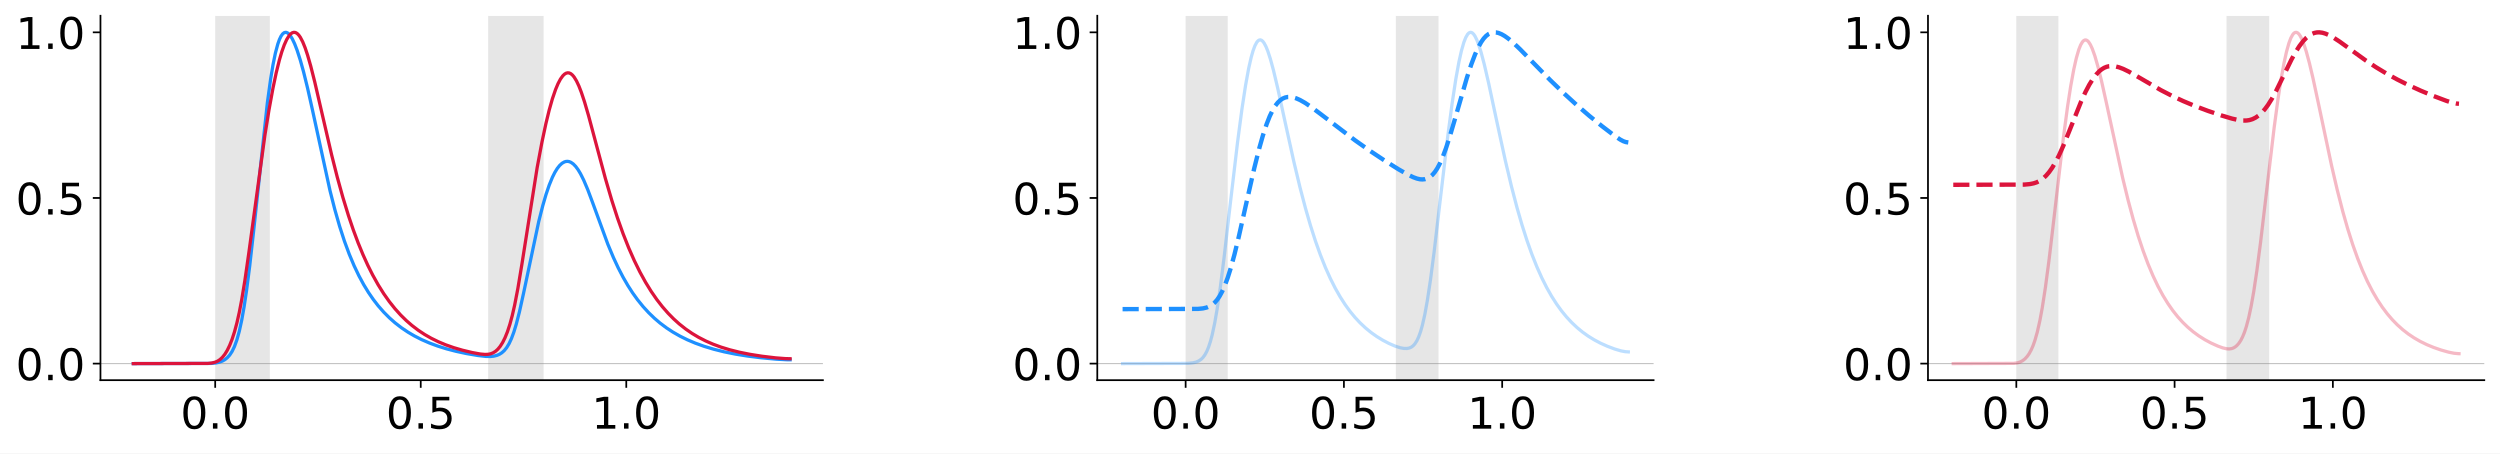
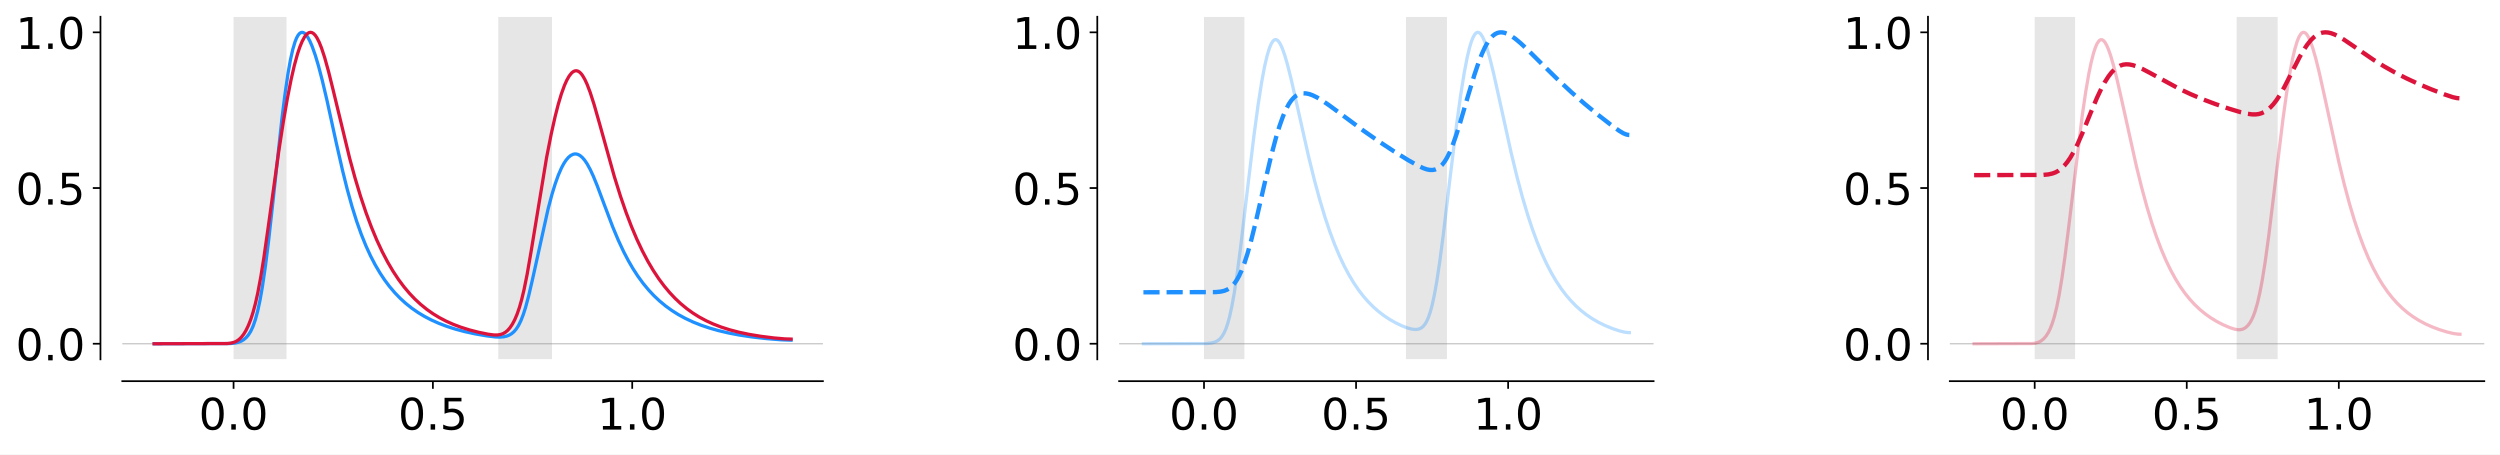
- <svg xmlns="http://www.w3.org/2000/svg" xmlns:xlink="http://www.w3.org/1999/xlink" width="1144.836pt" height="207.649pt" viewBox="0 0 1144.836 207.649" version="1.1">
+ <svg xmlns="http://www.w3.org/2000/svg" xmlns:xlink="http://www.w3.org/1999/xlink" width="1144.836pt" height="208.104pt" viewBox="0 0 1144.836 208.104" version="1.1">
  <defs>
    <style type="text/css">*{stroke-linejoin: round; stroke-linecap: butt}</style>
  </defs>
  <g id="figure_1">
    <g id="patch_1">
-       <path d="M 0 207.649  L 1144.836 207.649  L 1144.836 0  L 0 0  z " style="fill: #ffffff" />
+       <path d="M 0 208.104  L 1144.836 208.104  L 1144.836 0  L 0 0  z " style="fill: #ffffff" />
    </g>
    <g id="axes_1">
      <g id="patch_2">
-         <path d="M 46.006 174.093  L 376.836 174.093  L 376.836 7.213  L 46.006 7.213  z " style="fill: #ffffff" />
+         <path d="M 56.006 164.548  L 376.836 164.548  L 376.836 7.668  L 56.006 7.668  z " style="fill: #ffffff" />
      </g>
      <g id="patch_3">
-         <path d="M 98.546 174.093  L 98.546 7.213  L 123.548 7.213  L 123.548 174.093  z " clip-path="url(#p502b7d985c)" style="fill: #808080; opacity: 0.2" />
+         <path d="M 106.958 164.548  L 106.958 7.668  L 131.204 7.668  L 131.204 164.548  z " clip-path="url(#p8d3ec45b4a)" style="fill: #808080; opacity: 0.2" />
      </g>
      <g id="patch_4">
-         <path d="M 223.554 174.093  L 223.554 7.213  L 248.924 7.213  L 248.924 174.093  z " clip-path="url(#p502b7d985c)" style="fill: #808080; opacity: 0.2" />
+         <path d="M 228.188 164.548  L 228.188 7.668  L 252.79 7.668  L 252.79 164.548  z " clip-path="url(#p8d3ec45b4a)" style="fill: #808080; opacity: 0.2" />
      </g>
      <g id="matplotlib.axis_1">
        <g id="xtick_1">
          <g id="line2d_1">
            <defs>
-               <path id="mf6450ab12a" d="M 0 0  L 0 3.5  " style="stroke: #000000; stroke-width: 0.8" />
+               <path id="mb695e77aee" d="M 0 0  L 0 3.5  " style="stroke: #000000; stroke-width: 0.8" />
            </defs>
            <g>
-               <use xlink:href="#mf6450ab12a" x="98.546" y="174.093" style="stroke: #000000; stroke-width: 0.8" />
+               <use xlink:href="#mb695e77aee" x="106.958" y="174.548" style="stroke: #000000; stroke-width: 0.8" />
            </g>
          </g>
          <g id="text_1">
-             <g transform="translate(82.64328 196.2899)scale(0.2 -0.2)">
+             <g transform="translate(91.05515 196.7444)scale(0.2 -0.2)">
              <defs>
                <path id="DejaVuSans-30" d="M 2034 4250  Q 1547 4250 1301 3770  Q 1056 3291 1056 2328  Q 1056 1369 1301 889  Q 1547 409 2034 409  Q 2525 409 2770 889  Q 3016 1369 3016 2328  Q 3016 3291 2770 3770  Q 2525 4250 2034 4250  z M 2034 4750  Q 2819 4750 3233 4129  Q 3647 3509 3647 2328  Q 3647 1150 3233 529  Q 2819 -91 2034 -91  Q 1250 -91 836 529  Q 422 1150 422 2328  Q 422 3509 836 4129  Q 1250 4750 2034 4750  z " transform="scale(0.015625)" />
                <path id="DejaVuSans-2e" d="M 684 794  L 1344 794  L 1344 0  L 684 0  L 684 794  z " transform="scale(0.015625)" />
              </defs>
              <use xlink:href="#DejaVuSans-30" />
              <use xlink:href="#DejaVuSans-2e" x="63.623" />
              <use xlink:href="#DejaVuSans-30" x="95.41" />
            </g>
          </g>
        </g>
        <g id="xtick_2">
          <g id="line2d_2">
            <g>
-               <use xlink:href="#mf6450ab12a" x="192.67" y="174.093" style="stroke: #000000; stroke-width: 0.8" />
+               <use xlink:href="#mb695e77aee" x="198.237" y="174.548" style="stroke: #000000; stroke-width: 0.8" />
            </g>
          </g>
          <g id="text_2">
-             <g transform="translate(176.7669 196.2899)scale(0.2 -0.2)">
+             <g transform="translate(182.3337 196.7444)scale(0.2 -0.2)">
              <defs>
                <path id="DejaVuSans-35" d="M 691 4666  L 3169 4666  L 3169 4134  L 1269 4134  L 1269 2991  Q 1406 3038 1543 3061  Q 1681 3084 1819 3084  Q 2600 3084 3056 2656  Q 3513 2228 3513 1497  Q 3513 744 3044 326  Q 2575 -91 1722 -91  Q 1428 -91 1123 -41  Q 819 9 494 109  L 494 744  Q 775 591 1075 516  Q 1375 441 1709 441  Q 2250 441 2565 725  Q 2881 1009 2881 1497  Q 2881 1984 2565 2268  Q 2250 2553 1709 2553  Q 1456 2553 1204 2497  Q 953 2441 691 2322  L 691 4666  z " transform="scale(0.015625)" />
              </defs>
              <use xlink:href="#DejaVuSans-30" />
              <use xlink:href="#DejaVuSans-2e" x="63.623" />
              <use xlink:href="#DejaVuSans-35" x="95.41" />
            </g>
          </g>
        </g>
        <g id="xtick_3">
          <g id="line2d_3">
            <g>
-               <use xlink:href="#mf6450ab12a" x="286.794" y="174.093" style="stroke: #000000; stroke-width: 0.8" />
+               <use xlink:href="#mb695e77aee" x="289.515" y="174.548" style="stroke: #000000; stroke-width: 0.8" />
            </g>
          </g>
          <g id="text_3">
-             <g transform="translate(270.8905 196.2899)scale(0.2 -0.2)">
+             <g transform="translate(273.6123 196.7444)scale(0.2 -0.2)">
              <defs>
                <path id="DejaVuSans-31" d="M 794 531  L 1825 531  L 1825 4091  L 703 3866  L 703 4441  L 1819 4666  L 2450 4666  L 2450 531  L 3481 531  L 3481 0  L 794 0  L 794 531  z " transform="scale(0.015625)" />
              </defs>
              <use xlink:href="#DejaVuSans-31" />
              <use xlink:href="#DejaVuSans-2e" x="63.623" />
              <use xlink:href="#DejaVuSans-30" x="95.41" />
            </g>
          </g>
        </g>
      </g>
      <g id="matplotlib.axis_2">
        <g id="ytick_1">
          <g id="line2d_4">
            <defs>
-               <path id="mfef7086a8e" d="M 0 0  L -3.5 0  " style="stroke: #000000; stroke-width: 0.8" />
+               <path id="mb2b7f7487c" d="M 0 0  L -3.5 0  " style="stroke: #000000; stroke-width: 0.8" />
            </defs>
            <g>
-               <use xlink:href="#mfef7086a8e" x="46.006" y="166.508" style="stroke: #000000; stroke-width: 0.8" />
+               <use xlink:href="#mb2b7f7487c" x="46.006" y="157.417" style="stroke: #000000; stroke-width: 0.8" />
            </g>
          </g>
          <g id="text_4">
-             <g transform="translate(7.2 174.106)scale(0.2 -0.2)">
+             <g transform="translate(7.2 165.0151)scale(0.2 -0.2)">
              <use xlink:href="#DejaVuSans-30" />
              <use xlink:href="#DejaVuSans-2e" x="63.623" />
              <use xlink:href="#DejaVuSans-30" x="95.41" />
            </g>
          </g>
        </g>
        <g id="ytick_2">
          <g id="line2d_5">
            <g>
-               <use xlink:href="#mfef7086a8e" x="46.006" y="90.653" style="stroke: #000000; stroke-width: 0.8" />
+               <use xlink:href="#mb2b7f7487c" x="46.006" y="86.108" style="stroke: #000000; stroke-width: 0.8" />
            </g>
          </g>
          <g id="text_5">
-             <g transform="translate(7.2 98.25142)scale(0.2 -0.2)">
+             <g transform="translate(7.2 93.70597)scale(0.2 -0.2)">
              <use xlink:href="#DejaVuSans-30" />
              <use xlink:href="#DejaVuSans-2e" x="63.623" />
              <use xlink:href="#DejaVuSans-35" x="95.41" />
            </g>
          </g>
        </g>
        <g id="ytick_3">
          <g id="line2d_6">
            <g>
-               <use xlink:href="#mfef7086a8e" x="46.006" y="14.798" style="stroke: #000000; stroke-width: 0.8" />
+               <use xlink:href="#mb2b7f7487c" x="46.006" y="14.798" style="stroke: #000000; stroke-width: 0.8" />
            </g>
          </g>
          <g id="text_6">
            <g transform="translate(7.2 22.39688)scale(0.2 -0.2)">
              <use xlink:href="#DejaVuSans-31" />
              <use xlink:href="#DejaVuSans-2e" x="63.623" />
              <use xlink:href="#DejaVuSans-30" x="95.41" />
            </g>
          </g>
        </g>
      </g>
      <g id="line2d_7">
-         <path d="M 46.006 166.508  L 376.836 166.508  " clip-path="url(#p502b7d985c)" style="fill: none; stroke: #808080; stroke-opacity: 0.5; stroke-width: 0.5; stroke-linecap: square" />
+         <path d="M 56.006 157.417  L 376.836 157.417  " clip-path="url(#p8d3ec45b4a)" style="fill: none; stroke: #808080; stroke-opacity: 0.5; stroke-width: 0.5; stroke-linecap: square" />
      </g>
      <g id="line2d_8">
-         <path d="M 61.044 166.508  L 96.708 166.419  L 98.914 166.198  L 100.385 165.879  L 101.855 165.332  L 102.959 164.708  L 104.061 163.833  L 105.164 162.62  L 106.268 160.953  L 107.37 158.686  L 108.473 155.653  L 109.577 151.689  L 110.68 146.657  L 111.782 140.48  L 112.886 133.151  L 114.356 121.722  L 116.195 105.307  L 122.445 46.98  L 123.916 36.294  L 125.019 29.65  L 126.122 24.266  L 127.225 20.151  L 127.96 18.094  L 128.695 16.562  L 129.431 15.524  L 130.166 14.948  L 130.901 14.798  L 131.637 15.04  L 132.372 15.64  L 133.107 16.565  L 133.843 17.788  L 134.946 20.122  L 136.049 22.992  L 137.519 27.547  L 138.99 32.824  L 140.828 40.267  L 143.035 50.132  L 151.123 87.322  L 153.329 95.968  L 155.535 103.67  L 157.741 110.464  L 159.947 116.434  L 162.153 121.679  L 164.359 126.296  L 166.565 130.371  L 168.771 133.978  L 170.978 137.181  L 173.183 140.031  L 175.757 142.972  L 178.331 145.554  L 180.905 147.828  L 183.846 150.103  L 186.787 152.083  L 189.729 153.81  L 193.038 155.496  L 196.714 157.099  L 200.391 158.463  L 204.435 159.731  L 208.848 160.884  L 213.627 161.907  L 218.775 162.787  L 222.451 163.212  L 224.657 163.25  L 226.128 163.096  L 227.599 162.722  L 228.702 162.245  L 229.805 161.545  L 230.908 160.557  L 232.011 159.201  L 233.114 157.384  L 234.217 155.019  L 235.32 152.041  L 236.423 148.427  L 237.893 142.687  L 239.732 134.38  L 246.718 101.391  L 248.556 94.16  L 250.027 89.108  L 251.497 84.773  L 252.968 81.182  L 254.071 78.975  L 255.174 77.177  L 256.277 75.776  L 257.38 74.765  L 258.483 74.137  L 259.218 73.93  L 259.954 73.891  L 260.689 74.022  L 261.424 74.321  L 262.527 75.085  L 263.63 76.222  L 264.733 77.721  L 265.836 79.563  L 267.307 82.506  L 269.145 86.841  L 271.352 92.707  L 278.337 111.8  L 280.911 117.948  L 283.117 122.683  L 285.323 126.941  L 287.529 130.759  L 289.735 134.179  L 291.941 137.245  L 294.515 140.426  L 297.089 143.234  L 299.662 145.716  L 302.236 147.915  L 305.177 150.125  L 308.118 152.058  L 311.428 153.948  L 314.737 155.581  L 318.413 157.141  L 322.458 158.598  L 326.87 159.928  L 331.649 161.117  L 336.797 162.158  L 342.312 163.048  L 348.562 163.831  L 355.548 164.479  L 360.328 164.736  L 361.799 164.757  L 361.799 164.757  " clip-path="url(#p502b7d985c)" style="fill: none; stroke: #1e90ff; stroke-width: 1.5; stroke-linecap: square" />
+         <path d="M 70.589 157.417  L 105.532 157.316  L 107.671 157.08  L 109.098 156.748  L 110.524 156.186  L 111.594 155.551  L 112.663 154.662  L 113.733 153.429  L 114.803 151.736  L 115.872 149.438  L 116.942 146.377  L 118.012 142.406  L 119.081 137.412  L 120.151 131.341  L 121.577 121.609  L 123.003 110.222  L 125.143 90.95  L 129.065 54.689  L 130.491 43.224  L 131.917 33.483  L 132.987 27.492  L 134.057 22.696  L 135.126 19.095  L 135.839 17.335  L 136.552 16.06  L 137.266 15.242  L 137.979 14.847  L 138.692 14.843  L 139.405 15.196  L 140.118 15.874  L 140.831 16.849  L 141.901 18.811  L 142.971 21.306  L 144.397 25.355  L 145.823 30.117  L 147.606 36.909  L 149.745 46.006  L 154.024 65.577  L 156.876 78.128  L 159.016 86.708  L 161.155 94.422  L 163.294 101.262  L 165.434 107.287  L 167.573 112.583  L 169.712 117.243  L 171.852 121.352  L 173.991 124.986  L 176.13 128.208  L 178.27 131.072  L 180.766 134.023  L 183.261 136.61  L 185.757 138.886  L 188.61 141.16  L 191.462 143.134  L 194.315 144.855  L 197.524 146.531  L 201.089 148.123  L 204.655 149.474  L 208.577 150.73  L 212.856 151.869  L 217.491 152.879  L 222.839 153.807  L 226.761 154.287  L 228.901 154.369  L 230.683 154.227  L 232.11 153.894  L 233.179 153.466  L 234.249 152.834  L 235.319 151.937  L 236.388 150.701  L 237.458 149.04  L 238.528 146.871  L 239.597 144.134  L 240.667 140.806  L 242.093 135.51  L 243.876 127.828  L 251.007 95.611  L 252.79 88.94  L 254.216 84.286  L 255.642 80.3  L 257.069 77.008  L 258.138 74.991  L 259.208 73.356  L 260.278 72.095  L 261.347 71.2  L 262.417 70.668  L 263.13 70.514  L 263.843 70.521  L 264.556 70.688  L 265.626 71.24  L 266.696 72.148  L 267.765 73.403  L 268.835 74.991  L 270.261 77.584  L 271.688 80.652  L 273.47 85.002  L 276.679 93.586  L 280.601 103.941  L 283.097 109.91  L 285.593 115.262  L 287.733 119.362  L 289.872 123.041  L 292.011 126.34  L 294.507 129.761  L 297.003 132.776  L 299.499 135.437  L 301.995 137.789  L 304.847 140.15  L 307.7 142.209  L 310.552 144.009  L 313.761 145.768  L 317.327 147.443  L 320.892 148.871  L 324.814 150.203  L 329.093 151.418  L 333.729 152.504  L 338.72 153.452  L 344.425 154.308  L 350.843 155.044  L 357.618 155.602  L 361.896 155.765  L 362.253 155.767  L 362.253 155.767  " clip-path="url(#p8d3ec45b4a)" style="fill: none; stroke: #1e90ff; stroke-width: 1.5; stroke-linecap: square" />
      </g>
      <g id="line2d_9">
-         <path d="M 61.044 166.508  L 95.237 166.419  L 97.076 166.217  L 98.546 165.846  L 99.649 165.364  L 100.752 164.642  L 101.855 163.616  L 102.959 162.232  L 104.061 160.436  L 105.164 158.177  L 106.268 155.392  L 107.37 152.002  L 108.473 147.913  L 109.577 143.033  L 110.68 137.305  L 112.15 128.37  L 113.989 115.499  L 121.342 61.685  L 123.18 50.325  L 125.019 40.279  L 126.489 33.316  L 127.96 27.395  L 129.063 23.672  L 130.166 20.582  L 131.269 18.136  L 132.372 16.347  L 133.107 15.527  L 133.843 15.009  L 134.578 14.798  L 135.313 14.899  L 136.049 15.311  L 136.784 16.034  L 137.519 17.064  L 138.623 19.164  L 139.725 21.888  L 140.828 25.172  L 142.299 30.283  L 144.138 37.554  L 147.079 50.274  L 151.859 70.895  L 154.432 81.07  L 157.006 90.365  L 159.58 98.762  L 161.786 105.273  L 163.992 111.191  L 166.198 116.561  L 168.404 121.428  L 170.61 125.834  L 173.183 130.446  L 175.757 134.544  L 178.331 138.181  L 180.905 141.406  L 183.478 144.262  L 186.052 146.79  L 188.626 149.024  L 191.567 151.261  L 194.508 153.201  L 197.45 154.883  L 200.759 156.508  L 204.068 157.892  L 207.744 159.19  L 211.789 160.376  L 216.201 161.431  L 219.878 162.107  L 222.084 162.308  L 223.554 162.243  L 224.657 162.021  L 225.76 161.594  L 226.863 160.911  L 227.966 159.923  L 229.069 158.584  L 230.172 156.843  L 231.275 154.642  L 232.379 151.907  L 233.481 148.549  L 234.584 144.484  L 235.688 139.657  L 237.158 132.046  L 238.997 120.976  L 245.982 76.768  L 248.188 65.03  L 250.027 56.424  L 251.497 50.402  L 252.968 45.217  L 254.439 40.922  L 255.542 38.307  L 256.645 36.225  L 257.748 34.692  L 258.483 33.983  L 259.218 33.531  L 259.954 33.341  L 260.689 33.417  L 261.424 33.762  L 262.16 34.377  L 262.895 35.257  L 263.998 37.061  L 265.101 39.41  L 266.204 42.246  L 267.675 46.664  L 269.513 52.95  L 272.454 63.941  L 277.234 81.768  L 280.176 91.79  L 282.749 99.768  L 285.323 106.993  L 287.897 113.502  L 290.47 119.344  L 293.044 124.577  L 295.618 129.255  L 298.191 133.432  L 300.765 137.155  L 303.339 140.468  L 305.912 143.414  L 308.486 146.029  L 311.06 148.347  L 314.001 150.673  L 316.943 152.695  L 319.884 154.45  L 323.193 156.149  L 326.502 157.596  L 330.179 158.953  L 334.223 160.192  L 338.635 161.295  L 343.415 162.256  L 348.93 163.128  L 355.18 163.876  L 359.592 164.214  L 361.799 164.271  L 361.799 164.271  " clip-path="url(#p502b7d985c)" style="fill: none; stroke: #dc143c; stroke-width: 1.5; stroke-linecap: square" />
+         <path d="M 70.589 157.417  L 104.106 157.314  L 105.889 157.09  L 107.315 156.693  L 108.384 156.191  L 109.454 155.451  L 110.524 154.418  L 111.594 153.042  L 112.663 151.276  L 113.733 149.066  L 114.803 146.347  L 115.872 143.038  L 116.942 139.046  L 118.012 134.291  L 119.438 126.705  L 120.864 117.798  L 123.003 102.725  L 127.639 69.373  L 129.778 55.588  L 131.561 45.278  L 133.343 36.239  L 134.77 30.044  L 136.196 24.847  L 137.266 21.632  L 138.335 19.018  L 139.405 17.018  L 140.118 16.033  L 140.831 15.332  L 141.544 14.919  L 142.257 14.798  L 142.971 14.973  L 143.684 15.444  L 144.397 16.208  L 145.11 17.259  L 146.18 19.351  L 147.249 22.019  L 148.675 26.355  L 150.458 32.765  L 152.598 41.394  L 160.085 72.364  L 162.581 81.503  L 165.077 89.807  L 167.573 97.287  L 170.069 103.991  L 172.565 109.982  L 175.061 115.326  L 177.557 120.085  L 180.052 124.317  L 182.548 128.076  L 185.044 131.412  L 187.54 134.369  L 190.036 136.988  L 192.532 139.304  L 195.384 141.623  L 198.237 143.636  L 201.089 145.381  L 204.298 147.068  L 207.507 148.504  L 211.073 149.852  L 214.995 151.082  L 219.274 152.179  L 223.552 153.048  L 226.048 153.376  L 227.831 153.398  L 229.257 153.172  L 230.327 152.792  L 231.397 152.18  L 232.466 151.29  L 233.536 150.079  L 234.606 148.5  L 235.675 146.497  L 236.745 143.999  L 237.815 140.922  L 238.884 137.185  L 239.954 132.734  L 241.38 125.695  L 243.163 115.427  L 250.294 72.182  L 252.433 61.319  L 254.216 53.357  L 255.642 47.797  L 257.069 43.025  L 258.495 39.089  L 259.565 36.707  L 260.634 34.83  L 261.704 33.473  L 262.417 32.866  L 263.13 32.504  L 263.843 32.391  L 264.556 32.532  L 265.27 32.927  L 265.983 33.575  L 266.696 34.473  L 267.765 36.269  L 268.835 38.566  L 270.261 42.305  L 272.044 47.835  L 274.54 56.568  L 281.315 80.829  L 284.167 89.944  L 286.663 97.175  L 289.159 103.714  L 291.655 109.599  L 294.151 114.881  L 296.646 119.609  L 299.142 123.834  L 301.638 127.604  L 304.134 130.962  L 306.63 133.95  L 309.126 136.603  L 311.622 138.958  L 314.474 141.321  L 317.327 143.377  L 320.179 145.163  L 323.388 146.891  L 326.597 148.364  L 330.163 149.745  L 334.085 151.006  L 338.364 152.128  L 342.999 153.106  L 348.347 153.992  L 354.409 154.756  L 359.4 155.188  L 362.253 155.278  L 362.253 155.278  " clip-path="url(#p8d3ec45b4a)" style="fill: none; stroke: #dc143c; stroke-width: 1.5; stroke-linecap: square" />
      </g>
      <g id="patch_5">
-         <path d="M 46.006 174.093  L 46.006 7.213  " style="fill: none; stroke: #000000; stroke-width: 0.8; stroke-linejoin: miter; stroke-linecap: square" />
+         <path d="M 46.006 164.548  L 46.006 7.668  " style="fill: none; stroke: #000000; stroke-width: 0.8; stroke-linejoin: miter; stroke-linecap: square" />
      </g>
      <g id="patch_6">
-         <path d="M 46.006 174.093  L 376.836 174.093  " style="fill: none; stroke: #000000; stroke-width: 0.8; stroke-linejoin: miter; stroke-linecap: square" />
+         <path d="M 56.006 174.548  L 376.836 174.548  " style="fill: none; stroke: #000000; stroke-width: 0.8; stroke-linejoin: miter; stroke-linecap: square" />
      </g>
    </g>
    <g id="axes_2">
      <g id="patch_7">
-         <path d="M 502.486 174.093  L 757.236 174.093  L 757.236 7.213  L 502.486 7.213  z " style="fill: #ffffff" />
+         <path d="M 512.486 164.548  L 757.236 164.548  L 757.236 7.668  L 512.486 7.668  z " style="fill: #ffffff" />
      </g>
      <g id="patch_8">
-         <path d="M 542.944 174.093  L 542.944 7.213  L 562.196 7.213  L 562.196 174.093  z " clip-path="url(#p69d26acf67)" style="fill: #808080; opacity: 0.2" />
+         <path d="M 551.356 164.548  L 551.356 7.668  L 569.852 7.668  L 569.852 164.548  z " clip-path="url(#p7a1808de73)" style="fill: #808080; opacity: 0.2" />
      </g>
      <g id="patch_9">
-         <path d="M 639.204 174.093  L 639.204 7.213  L 658.739 7.213  L 658.739 174.093  z " clip-path="url(#p69d26acf67)" style="fill: #808080; opacity: 0.2" />
+         <path d="M 643.837 164.548  L 643.837 7.668  L 662.606 7.668  L 662.606 164.548  z " clip-path="url(#p7a1808de73)" style="fill: #808080; opacity: 0.2" />
      </g>
      <g id="matplotlib.axis_3">
        <g id="xtick_4">
          <g id="line2d_10">
            <g>
-               <use xlink:href="#mf6450ab12a" x="542.944" y="174.093" style="stroke: #000000; stroke-width: 0.8" />
+               <use xlink:href="#mb695e77aee" x="551.356" y="174.548" style="stroke: #000000; stroke-width: 0.8" />
            </g>
          </g>
          <g id="text_7">
-             <g transform="translate(527.0408 196.2899)scale(0.2 -0.2)">
+             <g transform="translate(535.4526 196.7444)scale(0.2 -0.2)">
              <use xlink:href="#DejaVuSans-30" />
              <use xlink:href="#DejaVuSans-2e" x="63.623" />
              <use xlink:href="#DejaVuSans-30" x="95.41" />
            </g>
          </g>
        </g>
        <g id="xtick_5">
          <g id="line2d_11">
            <g>
-               <use xlink:href="#mf6450ab12a" x="615.422" y="174.093" style="stroke: #000000; stroke-width: 0.8" />
+               <use xlink:href="#mb695e77aee" x="620.989" y="174.548" style="stroke: #000000; stroke-width: 0.8" />
            </g>
          </g>
          <g id="text_8">
-             <g transform="translate(599.5191 196.2899)scale(0.2 -0.2)">
+             <g transform="translate(605.0859 196.7444)scale(0.2 -0.2)">
              <use xlink:href="#DejaVuSans-30" />
              <use xlink:href="#DejaVuSans-2e" x="63.623" />
              <use xlink:href="#DejaVuSans-35" x="95.41" />
            </g>
          </g>
        </g>
        <g id="xtick_6">
          <g id="line2d_12">
            <g>
-               <use xlink:href="#mf6450ab12a" x="687.9" y="174.093" style="stroke: #000000; stroke-width: 0.8" />
+               <use xlink:href="#mb695e77aee" x="690.622" y="174.548" style="stroke: #000000; stroke-width: 0.8" />
            </g>
          </g>
          <g id="text_9">
-             <g transform="translate(671.9974 196.2899)scale(0.2 -0.2)">
+             <g transform="translate(674.7191 196.7444)scale(0.2 -0.2)">
              <use xlink:href="#DejaVuSans-31" />
              <use xlink:href="#DejaVuSans-2e" x="63.623" />
              <use xlink:href="#DejaVuSans-30" x="95.41" />
            </g>
          </g>
        </g>
      </g>
      <g id="matplotlib.axis_4">
        <g id="ytick_4">
          <g id="line2d_13">
            <g>
-               <use xlink:href="#mfef7086a8e" x="502.486" y="166.508" style="stroke: #000000; stroke-width: 0.8" />
+               <use xlink:href="#mb2b7f7487c" x="502.486" y="157.417" style="stroke: #000000; stroke-width: 0.8" />
            </g>
          </g>
          <g id="text_10">
-             <g transform="translate(463.68 174.106)scale(0.2 -0.2)">
+             <g transform="translate(463.68 165.0151)scale(0.2 -0.2)">
              <use xlink:href="#DejaVuSans-30" />
              <use xlink:href="#DejaVuSans-2e" x="63.623" />
              <use xlink:href="#DejaVuSans-30" x="95.41" />
            </g>
          </g>
        </g>
        <g id="ytick_5">
          <g id="line2d_14">
            <g>
-               <use xlink:href="#mfef7086a8e" x="502.486" y="90.653" style="stroke: #000000; stroke-width: 0.8" />
+               <use xlink:href="#mb2b7f7487c" x="502.486" y="86.108" style="stroke: #000000; stroke-width: 0.8" />
            </g>
          </g>
          <g id="text_11">
-             <g transform="translate(463.68 98.25142)scale(0.2 -0.2)">
+             <g transform="translate(463.68 93.70597)scale(0.2 -0.2)">
              <use xlink:href="#DejaVuSans-30" />
              <use xlink:href="#DejaVuSans-2e" x="63.623" />
              <use xlink:href="#DejaVuSans-35" x="95.41" />
            </g>
          </g>
        </g>
        <g id="ytick_6">
          <g id="line2d_15">
            <g>
-               <use xlink:href="#mfef7086a8e" x="502.486" y="14.798" style="stroke: #000000; stroke-width: 0.8" />
+               <use xlink:href="#mb2b7f7487c" x="502.486" y="14.798" style="stroke: #000000; stroke-width: 0.8" />
            </g>
          </g>
          <g id="text_12">
            <g transform="translate(463.68 22.39688)scale(0.2 -0.2)">
              <use xlink:href="#DejaVuSans-31" />
              <use xlink:href="#DejaVuSans-2e" x="63.623" />
              <use xlink:href="#DejaVuSans-30" x="95.41" />
            </g>
          </g>
        </g>
      </g>
      <g id="line2d_16">
-         <path d="M 502.486 166.508  L 757.236 166.508  " clip-path="url(#p69d26acf67)" style="fill: none; stroke: #808080; stroke-opacity: 0.5; stroke-width: 0.5; stroke-linecap: square" />
+         <path d="M 512.486 157.417  L 757.236 157.417  " clip-path="url(#p7a1808de73)" style="fill: none; stroke: #808080; stroke-opacity: 0.5; stroke-width: 0.5; stroke-linecap: square" />
      </g>
      <g id="line2d_17">
-         <path d="M 514.066 166.508  L 544.076 166.404  L 546.341 166.144  L 547.757 165.79  L 548.889 165.311  L 550.022 164.552  L 550.871 163.717  L 551.721 162.572  L 552.57 161.036  L 553.419 159.023  L 554.269 156.453  L 555.118 153.257  L 556.25 147.95  L 557.383 141.437  L 558.799 131.75  L 560.497 118.372  L 563.612 91.452  L 566.726 65.07  L 568.708 50.071  L 570.406 38.963  L 571.822 31.261  L 572.954 26.282  L 573.804 23.3  L 574.653 20.997  L 575.502 19.391  L 576.069 18.709  L 576.635 18.336  L 577.201 18.264  L 577.767 18.485  L 578.334 18.987  L 578.9 19.754  L 579.749 21.365  L 580.599 23.472  L 581.731 26.942  L 583.147 32.123  L 585.129 40.457  L 588.526 56.052  L 592.49 74.021  L 595.321 85.846  L 597.869 95.537  L 600.134 103.349  L 602.399 110.414  L 604.664 116.763  L 606.929 122.439  L 609.194 127.497  L 611.459 131.989  L 613.723 135.972  L 615.988 139.496  L 618.253 142.612  L 620.518 145.364  L 622.783 147.794  L 625.331 150.189  L 627.879 152.27  L 630.428 154.079  L 633.259 155.812  L 636.09 157.292  L 638.921 158.516  L 641.186 159.244  L 642.885 159.559  L 644.3 159.581  L 645.433 159.351  L 646.282 158.968  L 647.131 158.338  L 647.981 157.391  L 648.83 156.048  L 649.679 154.226  L 650.529 151.847  L 651.378 148.846  L 652.511 143.806  L 653.643 137.56  L 655.059 128.192  L 656.757 115.142  L 659.589 91.075  L 662.986 62.4  L 664.968 47.407  L 666.667 36.24  L 668.082 28.441  L 669.215 23.353  L 670.347 19.396  L 671.197 17.216  L 672.046 15.73  L 672.612 15.128  L 673.178 14.833  L 673.745 14.838  L 674.311 15.136  L 674.877 15.712  L 675.443 16.553  L 676.293 18.271  L 677.142 20.484  L 678.275 24.087  L 679.69 29.428  L 681.672 37.972  L 685.352 55.231  L 689.316 73.434  L 692.147 85.355  L 694.695 95.103  L 696.96 102.952  L 699.225 110.044  L 701.49 116.414  L 703.755 122.109  L 706.02 127.183  L 708.285 131.691  L 710.55 135.688  L 712.815 139.226  L 715.08 142.356  L 717.345 145.122  L 719.61 147.566  L 722.158 149.975  L 724.706 152.071  L 727.254 153.894  L 730.085 155.643  L 732.916 157.143  L 736.031 158.548  L 739.428 159.828  L 742.259 160.671  L 744.241 161.046  L 745.657 161.144  L 745.657 161.144  " clip-path="url(#p69d26acf67)" style="fill: none; stroke: #1e90ff; stroke-opacity: 0.3; stroke-width: 1.5; stroke-linecap: square" />
+         <path d="M 523.611 157.417  L 552.444 157.322  L 554.62 157.085  L 555.98 156.759  L 557.068 156.317  L 558.156 155.615  L 558.972 154.84  L 559.788 153.776  L 560.604 152.347  L 561.42 150.472  L 562.236 148.076  L 563.052 145.093  L 564.14 140.134  L 565.228 134.041  L 566.588 124.964  L 568.22 112.409  L 571.212 87.102  L 574.204 62.278  L 576.108 48.158  L 577.74 37.695  L 579.1 30.435  L 580.188 25.737  L 581.276 22.122  L 582.092 20.159  L 582.908 18.854  L 583.452 18.349  L 583.996 18.132  L 584.54 18.195  L 585.084 18.527  L 585.628 19.118  L 586.444 20.452  L 587.26 22.276  L 588.348 25.362  L 589.708 30.067  L 591.34 36.601  L 594.061 48.631  L 599.229 71.614  L 601.949 82.622  L 604.397 91.625  L 606.845 99.729  L 609.021 106.191  L 611.197 111.99  L 613.373 117.171  L 615.549 121.782  L 617.725 125.877  L 619.901 129.505  L 622.077 132.716  L 624.253 135.554  L 626.429 138.062  L 628.877 140.534  L 631.325 142.683  L 633.773 144.552  L 636.493 146.343  L 639.213 147.877  L 641.933 149.179  L 644.381 150.129  L 646.285 150.656  L 647.917 150.874  L 649.005 150.832  L 650.093 150.557  L 650.91 150.135  L 651.726 149.463  L 652.541 148.47  L 653.358 147.08  L 654.174 145.217  L 654.99 142.812  L 655.806 139.807  L 656.894 134.812  L 657.982 128.692  L 659.342 119.616  L 660.974 107.12  L 663.966 82.047  L 666.958 57.568  L 668.862 43.705  L 670.494 33.473  L 671.854 26.41  L 672.942 21.868  L 673.758 19.169  L 674.574 17.106  L 675.39 15.696  L 675.934 15.121  L 676.478 14.835  L 677.022 14.832  L 677.566 15.104  L 678.11 15.638  L 678.926 16.902  L 679.742 18.671  L 680.83 21.711  L 682.19 26.402  L 683.822 32.977  L 686.27 43.927  L 691.982 69.856  L 694.702 81.058  L 697.15 90.216  L 699.598 98.461  L 701.774 105.037  L 703.95 110.94  L 706.126 116.214  L 708.303 120.912  L 710.479 125.085  L 712.655 128.784  L 714.831 132.06  L 717.007 134.958  L 719.183 137.519  L 721.631 140.046  L 724.079 142.245  L 726.527 144.158  L 729.247 145.994  L 731.967 147.569  L 734.959 149.043  L 738.223 150.394  L 741.487 151.5  L 743.935 152.098  L 745.567 152.296  L 746.111 152.314  L 746.111 152.314  " clip-path="url(#p7a1808de73)" style="fill: none; stroke: #1e90ff; stroke-opacity: 0.3; stroke-width: 1.5; stroke-linecap: square" />
      </g>
      <g id="line2d_18">
-         <path d="M 514.066 141.562  L 548.606 141.455  L 550.871 141.225  L 552.57 140.828  L 553.986 140.239  L 555.118 139.53  L 556.25 138.553  L 557.383 137.258  L 558.515 135.597  L 559.648 133.526  L 560.78 131.012  L 562.196 127.222  L 563.612 122.728  L 565.31 116.507  L 567.292 108.36  L 570.689 93.219  L 574.37 77.008  L 576.635 67.997  L 578.334 62.011  L 580.032 56.844  L 581.448 53.242  L 582.864 50.315  L 583.996 48.452  L 585.129 46.991  L 586.261 45.898  L 587.394 45.133  L 588.526 44.653  L 589.658 44.42  L 590.791 44.396  L 592.207 44.611  L 593.622 45.046  L 595.321 45.796  L 597.586 47.079  L 600.417 48.981  L 604.664 52.153  L 620.518 64.246  L 627.313 69.045  L 634.108 73.567  L 640.337 77.462  L 644.583 79.895  L 647.131 81.137  L 648.83 81.766  L 650.246 82.088  L 651.378 82.166  L 652.511 82.048  L 653.643 81.695  L 654.776 81.067  L 655.908 80.121  L 657.041 78.811  L 658.173 77.103  L 659.305 74.979  L 660.721 71.751  L 662.137 67.943  L 663.835 62.749  L 666.383 54.112  L 671.763 35.53  L 673.745 29.518  L 675.443 25.032  L 676.859 21.869  L 678.275 19.292  L 679.407 17.672  L 680.539 16.44  L 681.672 15.574  L 682.804 15.045  L 683.937 14.814  L 685.069 14.843  L 686.202 15.094  L 687.617 15.669  L 689.033 16.478  L 690.732 17.689  L 692.997 19.598  L 696.111 22.566  L 701.49 28.087  L 709.984 36.771  L 715.929 42.518  L 721.875 47.947  L 727.82 53.066  L 733.766 57.891  L 739.428 62.206  L 741.976 63.928  L 743.392 64.672  L 744.524 65.066  L 745.657 65.226  L 745.657 65.226  " clip-path="url(#p69d26acf67)" style="fill: none; stroke-dasharray: 7.4,3.2; stroke-dashoffset: 0; stroke: #1e90ff; stroke-width: 2" />
+         <path d="M 523.611 133.853  L 556.796 133.755  L 558.972 133.544  L 560.604 133.177  L 561.964 132.631  L 563.052 131.973  L 564.14 131.065  L 565.228 129.861  L 566.316 128.314  L 567.404 126.386  L 568.492 124.044  L 569.852 120.513  L 571.212 116.324  L 572.844 110.524  L 575.02 101.786  L 578.828 85.203  L 582.092 71.423  L 584.268 63.222  L 585.9 57.838  L 587.532 53.25  L 588.892 50.098  L 590.252 47.573  L 591.34 45.988  L 592.429 44.762  L 593.516 43.86  L 594.605 43.245  L 595.692 42.878  L 596.781 42.725  L 598.141 42.784  L 599.501 43.071  L 601.133 43.653  L 603.037 44.579  L 605.485 46.04  L 608.749 48.274  L 614.461 52.504  L 624.525 59.938  L 631.597 64.87  L 638.397 69.344  L 644.925 73.375  L 649.277 75.824  L 651.726 76.978  L 653.358 77.546  L 654.718 77.818  L 656.078 77.841  L 657.166 77.636  L 658.254 77.194  L 659.342 76.475  L 660.43 75.438  L 661.518 74.045  L 662.606 72.271  L 663.694 70.109  L 665.054 66.888  L 666.686 62.359  L 668.59 56.385  L 672.126 44.352  L 675.118 34.457  L 677.022 28.817  L 678.654 24.599  L 680.014 21.616  L 681.374 19.177  L 682.462 17.634  L 683.55 16.451  L 684.638 15.609  L 685.726 15.081  L 686.814 14.83  L 687.902 14.823  L 688.99 15.024  L 690.35 15.519  L 691.982 16.402  L 693.886 17.731  L 696.334 19.768  L 699.598 22.821  L 706.126 29.327  L 713.471 36.531  L 719.455 42.09  L 725.439 47.343  L 731.423 52.294  L 737.407 56.951  L 741.487 59.902  L 743.391 61.04  L 744.751 61.595  L 745.839 61.805  L 746.111 61.821  L 746.111 61.821  " clip-path="url(#p7a1808de73)" style="fill: none; stroke-dasharray: 7.4,3.2; stroke-dashoffset: 0; stroke: #1e90ff; stroke-width: 2" />
      </g>
      <g id="patch_10">
-         <path d="M 502.486 174.093  L 502.486 7.213  " style="fill: none; stroke: #000000; stroke-width: 0.8; stroke-linejoin: miter; stroke-linecap: square" />
+         <path d="M 502.486 164.548  L 502.486 7.668  " style="fill: none; stroke: #000000; stroke-width: 0.8; stroke-linejoin: miter; stroke-linecap: square" />
      </g>
      <g id="patch_11">
-         <path d="M 502.486 174.093  L 757.236 174.093  " style="fill: none; stroke: #000000; stroke-width: 0.8; stroke-linejoin: miter; stroke-linecap: square" />
+         <path d="M 512.486 174.548  L 757.236 174.548  " style="fill: none; stroke: #000000; stroke-width: 0.8; stroke-linejoin: miter; stroke-linecap: square" />
      </g>
    </g>
    <g id="axes_3">
      <g id="patch_12">
-         <path d="M 882.886 174.093  L 1137.636 174.093  L 1137.636 7.213  L 882.886 7.213  z " style="fill: #ffffff" />
+         <path d="M 892.886 164.548  L 1137.636 164.548  L 1137.636 7.668  L 892.886 7.668  z " style="fill: #ffffff" />
      </g>
      <g id="patch_13">
-         <path d="M 923.344 174.093  L 923.344 7.213  L 942.596 7.213  L 942.596 174.093  z " clip-path="url(#pd9306d666d)" style="fill: #808080; opacity: 0.2" />
+         <path d="M 931.756 164.548  L 931.756 7.668  L 950.252 7.668  L 950.252 164.548  z " clip-path="url(#pc13b3f8024)" style="fill: #808080; opacity: 0.2" />
      </g>
      <g id="patch_14">
-         <path d="M 1019.604 174.093  L 1019.604 7.213  L 1039.139 7.213  L 1039.139 174.093  z " clip-path="url(#pd9306d666d)" style="fill: #808080; opacity: 0.2" />
+         <path d="M 1024.237 164.548  L 1024.237 7.668  L 1043.006 7.668  L 1043.006 164.548  z " clip-path="url(#pc13b3f8024)" style="fill: #808080; opacity: 0.2" />
      </g>
      <g id="matplotlib.axis_5">
        <g id="xtick_7">
          <g id="line2d_19">
            <g>
-               <use xlink:href="#mf6450ab12a" x="923.344" y="174.093" style="stroke: #000000; stroke-width: 0.8" />
+               <use xlink:href="#mb695e77aee" x="931.756" y="174.548" style="stroke: #000000; stroke-width: 0.8" />
            </g>
          </g>
          <g id="text_13">
-             <g transform="translate(907.4408 196.2899)scale(0.2 -0.2)">
+             <g transform="translate(915.8526 196.7444)scale(0.2 -0.2)">
              <use xlink:href="#DejaVuSans-30" />
              <use xlink:href="#DejaVuSans-2e" x="63.623" />
              <use xlink:href="#DejaVuSans-30" x="95.41" />
            </g>
          </g>
        </g>
        <g id="xtick_8">
          <g id="line2d_20">
            <g>
-               <use xlink:href="#mf6450ab12a" x="995.822" y="174.093" style="stroke: #000000; stroke-width: 0.8" />
+               <use xlink:href="#mb695e77aee" x="1001.389" y="174.548" style="stroke: #000000; stroke-width: 0.8" />
            </g>
          </g>
          <g id="text_14">
-             <g transform="translate(979.9191 196.2899)scale(0.2 -0.2)">
+             <g transform="translate(985.4859 196.7444)scale(0.2 -0.2)">
              <use xlink:href="#DejaVuSans-30" />
              <use xlink:href="#DejaVuSans-2e" x="63.623" />
              <use xlink:href="#DejaVuSans-35" x="95.41" />
            </g>
          </g>
        </g>
        <g id="xtick_9">
          <g id="line2d_21">
            <g>
-               <use xlink:href="#mf6450ab12a" x="1068.3" y="174.093" style="stroke: #000000; stroke-width: 0.8" />
+               <use xlink:href="#mb695e77aee" x="1071.022" y="174.548" style="stroke: #000000; stroke-width: 0.8" />
            </g>
          </g>
          <g id="text_15">
-             <g transform="translate(1052.397 196.2899)scale(0.2 -0.2)">
+             <g transform="translate(1055.119 196.7444)scale(0.2 -0.2)">
              <use xlink:href="#DejaVuSans-31" />
              <use xlink:href="#DejaVuSans-2e" x="63.623" />
              <use xlink:href="#DejaVuSans-30" x="95.41" />
            </g>
          </g>
        </g>
      </g>
      <g id="matplotlib.axis_6">
        <g id="ytick_7">
          <g id="line2d_22">
            <g>
-               <use xlink:href="#mfef7086a8e" x="882.886" y="166.508" style="stroke: #000000; stroke-width: 0.8" />
+               <use xlink:href="#mb2b7f7487c" x="882.886" y="157.417" style="stroke: #000000; stroke-width: 0.8" />
            </g>
          </g>
          <g id="text_16">
-             <g transform="translate(844.08 174.106)scale(0.2 -0.2)">
+             <g transform="translate(844.08 165.0151)scale(0.2 -0.2)">
              <use xlink:href="#DejaVuSans-30" />
              <use xlink:href="#DejaVuSans-2e" x="63.623" />
              <use xlink:href="#DejaVuSans-30" x="95.41" />
            </g>
          </g>
        </g>
        <g id="ytick_8">
          <g id="line2d_23">
            <g>
-               <use xlink:href="#mfef7086a8e" x="882.886" y="90.653" style="stroke: #000000; stroke-width: 0.8" />
+               <use xlink:href="#mb2b7f7487c" x="882.886" y="86.108" style="stroke: #000000; stroke-width: 0.8" />
            </g>
          </g>
          <g id="text_17">
-             <g transform="translate(844.08 98.25142)scale(0.2 -0.2)">
+             <g transform="translate(844.08 93.70597)scale(0.2 -0.2)">
              <use xlink:href="#DejaVuSans-30" />
              <use xlink:href="#DejaVuSans-2e" x="63.623" />
              <use xlink:href="#DejaVuSans-35" x="95.41" />
            </g>
          </g>
        </g>
        <g id="ytick_9">
          <g id="line2d_24">
            <g>
-               <use xlink:href="#mfef7086a8e" x="882.886" y="14.798" style="stroke: #000000; stroke-width: 0.8" />
+               <use xlink:href="#mb2b7f7487c" x="882.886" y="14.798" style="stroke: #000000; stroke-width: 0.8" />
            </g>
          </g>
          <g id="text_18">
            <g transform="translate(844.08 22.39688)scale(0.2 -0.2)">
              <use xlink:href="#DejaVuSans-31" />
              <use xlink:href="#DejaVuSans-2e" x="63.623" />
              <use xlink:href="#DejaVuSans-30" x="95.41" />
            </g>
          </g>
        </g>
      </g>
      <g id="line2d_25">
-         <path d="M 882.886 166.508  L 1137.636 166.508  " clip-path="url(#pd9306d666d)" style="fill: none; stroke: #808080; stroke-opacity: 0.5; stroke-width: 0.5; stroke-linecap: square" />
+         <path d="M 892.886 157.417  L 1137.636 157.417  " clip-path="url(#pc13b3f8024)" style="fill: none; stroke: #808080; stroke-opacity: 0.5; stroke-width: 0.5; stroke-linecap: square" />
      </g>
      <g id="line2d_26">
-         <path d="M 894.466 166.508  L 922.212 166.399  L 923.91 166.144  L 925.043 165.79  L 926.175 165.209  L 927.308 164.329  L 928.44 163.071  L 929.289 161.824  L 930.139 160.262  L 930.988 158.325  L 931.837 155.945  L 932.97 151.969  L 934.102 146.959  L 935.235 140.853  L 936.65 131.721  L 938.349 118.889  L 940.614 99.726  L 944.861 63.358  L 946.843 48.537  L 948.258 39.396  L 949.674 31.682  L 950.806 26.659  L 951.939 22.758  L 952.788 20.615  L 953.638 19.165  L 954.204 18.584  L 954.77 18.309  L 955.336 18.33  L 955.902 18.637  L 956.469 19.217  L 957.318 20.562  L 958.167 22.425  L 959.3 25.604  L 960.715 30.49  L 962.414 37.341  L 964.679 47.519  L 972.04 81.455  L 974.588 91.891  L 976.853 100.324  L 979.118 107.945  L 981.383 114.776  L 983.648 120.861  L 985.913 126.257  L 988.178 131.026  L 990.443 135.23  L 992.708 138.931  L 994.973 142.183  L 997.238 145.041  L 999.503 147.55  L 1001.768 149.754  L 1004.316 151.915  L 1006.864 153.784  L 1009.695 155.567  L 1012.526 157.087  L 1015.641 158.495  L 1017.905 159.315  L 1019.604 159.714  L 1020.737 159.795  L 1021.869 159.655  L 1022.718 159.362  L 1023.568 158.876  L 1024.417 158.162  L 1025.267 157.185  L 1026.116 155.899  L 1026.965 154.249  L 1027.815 152.172  L 1028.664 149.605  L 1029.796 145.318  L 1030.929 139.966  L 1032.061 133.535  L 1033.477 124.086  L 1035.176 111.058  L 1037.724 89.481  L 1041.404 58.49  L 1043.103 45.859  L 1044.519 36.642  L 1045.934 28.825  L 1047.067 23.698  L 1048.199 19.672  L 1049.049 17.424  L 1049.898 15.862  L 1050.464 15.208  L 1051.03 14.859  L 1051.597 14.812  L 1052.163 15.055  L 1052.729 15.576  L 1053.295 16.361  L 1054.145 17.995  L 1054.994 20.123  L 1056.126 23.617  L 1057.542 28.838  L 1059.241 36.016  L 1061.789 47.872  L 1067.734 75.962  L 1070.282 86.889  L 1072.83 96.818  L 1075.095 104.768  L 1077.36 111.909  L 1079.625 118.281  L 1081.89 123.94  L 1084.155 128.948  L 1086.42 133.368  L 1088.685 137.263  L 1090.95 140.689  L 1093.215 143.702  L 1095.48 146.351  L 1097.745 148.679  L 1100.293 150.963  L 1102.841 152.941  L 1105.389 154.654  L 1108.22 156.292  L 1111.334 157.821  L 1114.449 159.109  L 1117.846 160.286  L 1121.244 161.249  L 1123.792 161.77  L 1125.773 161.954  L 1126.057 161.959  L 1126.057 161.959  " clip-path="url(#pd9306d666d)" style="fill: none; stroke: #dc143c; stroke-opacity: 0.3; stroke-width: 1.5; stroke-linecap: square" />
+         <path d="M 904.011 157.417  L 930.668 157.319  L 932.3 157.088  L 933.66 156.657  L 934.748 156.069  L 935.836 155.191  L 936.924 153.948  L 938.012 152.244  L 938.828 150.592  L 939.644 148.55  L 940.732 145.109  L 941.82 140.728  L 942.908 135.326  L 944.268 127.141  L 945.628 117.533  L 947.532 102.329  L 953.516 53  L 955.148 41.881  L 956.508 33.978  L 957.596 28.676  L 958.684 24.378  L 959.5 21.867  L 960.316 19.995  L 961.132 18.776  L 961.676 18.326  L 962.22 18.161  L 962.764 18.271  L 963.308 18.645  L 963.852 19.27  L 964.668 20.643  L 965.484 22.487  L 966.572 25.579  L 967.932 30.269  L 969.564 36.784  L 972.012 47.638  L 978.269 75.867  L 980.717 85.789  L 983.165 94.779  L 985.341 101.962  L 987.517 108.404  L 989.693 114.147  L 991.869 119.241  L 994.045 123.746  L 996.221 127.72  L 998.397 131.218  L 1000.573 134.295  L 1002.749 137  L 1004.925 139.376  L 1007.373 141.706  L 1009.821 143.722  L 1012.269 145.466  L 1014.989 147.132  L 1017.981 148.683  L 1020.973 149.974  L 1023.149 150.696  L 1024.781 150.995  L 1025.869 150.99  L 1026.957 150.751  L 1027.773 150.379  L 1028.589 149.81  L 1029.405 149.011  L 1030.221 147.941  L 1031.038 146.553  L 1031.854 144.789  L 1032.669 142.588  L 1033.758 138.872  L 1034.846 134.174  L 1035.934 128.458  L 1037.294 119.948  L 1038.926 108.049  L 1041.102 90.316  L 1045.454 54.481  L 1047.086 42.783  L 1048.446 34.285  L 1049.806 27.119  L 1050.894 22.461  L 1051.982 18.854  L 1052.798 16.882  L 1053.614 15.56  L 1054.158 15.041  L 1054.702 14.809  L 1055.246 14.856  L 1055.79 15.173  L 1056.334 15.746  L 1057.15 17.054  L 1057.966 18.851  L 1059.054 21.904  L 1060.414 26.584  L 1062.046 33.139  L 1064.494 44.13  L 1071.022 74.14  L 1073.47 84.227  L 1075.918 93.367  L 1078.094 100.671  L 1080.27 107.223  L 1082.446 113.066  L 1084.622 118.253  L 1086.798 122.841  L 1088.974 126.892  L 1091.151 130.461  L 1093.327 133.602  L 1095.503 136.365  L 1097.679 138.795  L 1100.127 141.181  L 1102.575 143.247  L 1105.023 145.036  L 1107.743 146.747  L 1110.735 148.344  L 1113.727 149.689  L 1116.991 150.919  L 1120.527 152.016  L 1123.519 152.731  L 1125.695 153.018  L 1126.511 153.05  L 1126.511 153.05  " clip-path="url(#pc13b3f8024)" style="fill: none; stroke: #dc143c; stroke-opacity: 0.3; stroke-width: 1.5; stroke-linecap: square" />
      </g>
      <g id="line2d_27">
-         <path d="M 894.466 84.627  L 927.024 84.531  L 929.573 84.294  L 931.271 83.953  L 932.687 83.483  L 934.102 82.781  L 935.518 81.793  L 936.934 80.481  L 938.349 78.826  L 939.765 76.819  L 941.18 74.457  L 942.879 71.165  L 944.861 66.763  L 947.409 60.484  L 953.071 46.338  L 955.053 42.031  L 956.752 38.805  L 958.451 36.07  L 959.866 34.191  L 961.282 32.689  L 962.414 31.759  L 963.547 31.065  L 964.679 30.593  L 965.812 30.324  L 967.227 30.238  L 968.643 30.388  L 970.342 30.815  L 972.323 31.568  L 974.871 32.809  L 978.552 34.892  L 989.594 41.301  L 994.69 43.927  L 999.786 46.297  L 1005.165 48.549  L 1011.111 50.787  L 1017.339 52.895  L 1022.152 54.324  L 1024.983 54.952  L 1026.965 55.194  L 1028.664 55.196  L 1030.079 54.995  L 1031.495 54.562  L 1032.911 53.862  L 1034.326 52.877  L 1035.742 51.595  L 1037.157 50.003  L 1038.573 48.093  L 1040.272 45.39  L 1042.254 41.748  L 1045.085 35.972  L 1049.332 27.29  L 1051.313 23.713  L 1053.012 21.053  L 1054.711 18.831  L 1056.126 17.341  L 1057.542 16.195  L 1058.675 15.53  L 1059.807 15.084  L 1060.939 14.848  L 1062.072 14.805  L 1063.487 14.99  L 1064.903 15.4  L 1066.602 16.127  L 1068.584 17.217  L 1071.415 19.065  L 1075.945 22.344  L 1083.306 27.649  L 1088.119 30.829  L 1092.932 33.733  L 1097.745 36.377  L 1102.841 38.928  L 1108.503 41.509  L 1114.449 43.976  L 1120.394 46.219  L 1123.225 47.098  L 1124.924 47.423  L 1126.057 47.501  L 1126.057 47.501  " clip-path="url(#pd9306d666d)" style="fill: none; stroke-dasharray: 7.4,3.2; stroke-dashoffset: 0; stroke: #dc143c; stroke-width: 2" />
+         <path d="M 904.011 80.206  L 935.564 80.105  L 938.012 79.864  L 939.916 79.443  L 941.276 78.934  L 942.636 78.189  L 943.996 77.163  L 945.356 75.828  L 946.716 74.17  L 948.076 72.183  L 949.708 69.365  L 951.34 66.099  L 953.516 61.176  L 957.324 51.807  L 960.316 44.706  L 962.22 40.675  L 963.852 37.649  L 965.484 35.073  L 966.844 33.296  L 968.204 31.867  L 969.564 30.787  L 970.924 30.043  L 972.285 29.607  L 973.644 29.442  L 975.005 29.504  L 976.637 29.821  L 978.541 30.444  L 980.989 31.518  L 984.253 33.223  L 998.125 40.753  L 1003.293 43.173  L 1008.733 45.465  L 1014.445 47.627  L 1020.701 49.756  L 1026.141 51.395  L 1029.134 52.09  L 1031.31 52.379  L 1032.941 52.396  L 1034.302 52.223  L 1035.662 51.835  L 1037.022 51.2  L 1038.382 50.3  L 1039.742 49.124  L 1041.102 47.661  L 1042.462 45.902  L 1044.094 43.409  L 1045.998 40.044  L 1048.718 34.695  L 1053.07 26.119  L 1054.974 22.837  L 1056.606 20.407  L 1058.238 18.386  L 1059.598 17.039  L 1060.958 16.011  L 1062.318 15.304  L 1063.406 14.964  L 1064.766 14.799  L 1066.126 14.892  L 1067.486 15.202  L 1069.118 15.805  L 1071.022 16.748  L 1073.47 18.214  L 1077.278 20.788  L 1086.798 27.317  L 1091.695 30.352  L 1096.591 33.116  L 1101.759 35.767  L 1107.199 38.301  L 1113.183 40.834  L 1119.439 43.238  L 1123.247 44.51  L 1125.151 44.924  L 1126.511 45.035  L 1126.511 45.035  " clip-path="url(#pc13b3f8024)" style="fill: none; stroke-dasharray: 7.4,3.2; stroke-dashoffset: 0; stroke: #dc143c; stroke-width: 2" />
      </g>
      <g id="patch_15">
-         <path d="M 882.886 174.093  L 882.886 7.213  " style="fill: none; stroke: #000000; stroke-width: 0.8; stroke-linejoin: miter; stroke-linecap: square" />
+         <path d="M 882.886 164.548  L 882.886 7.668  " style="fill: none; stroke: #000000; stroke-width: 0.8; stroke-linejoin: miter; stroke-linecap: square" />
      </g>
      <g id="patch_16">
-         <path d="M 882.886 174.093  L 1137.636 174.093  " style="fill: none; stroke: #000000; stroke-width: 0.8; stroke-linejoin: miter; stroke-linecap: square" />
+         <path d="M 892.886 174.548  L 1137.636 174.548  " style="fill: none; stroke: #000000; stroke-width: 0.8; stroke-linejoin: miter; stroke-linecap: square" />
      </g>
    </g>
  </g>
  <defs>
-     <clipPath id="p502b7d985c">
-       <rect x="46.006" y="7.213" width="330.83" height="166.88" />
+     <clipPath id="p8d3ec45b4a">
+       <rect x="56.006" y="7.668" width="320.83" height="156.88" />
    </clipPath>
-     <clipPath id="p69d26acf67">
-       <rect x="502.486" y="7.213" width="254.75" height="166.88" />
+     <clipPath id="p7a1808de73">
+       <rect x="512.486" y="7.668" width="244.75" height="156.88" />
    </clipPath>
-     <clipPath id="pd9306d666d">
-       <rect x="882.886" y="7.213" width="254.75" height="166.88" />
+     <clipPath id="pc13b3f8024">
+       <rect x="892.886" y="7.668" width="244.75" height="156.88" />
    </clipPath>
  </defs>
</svg>
